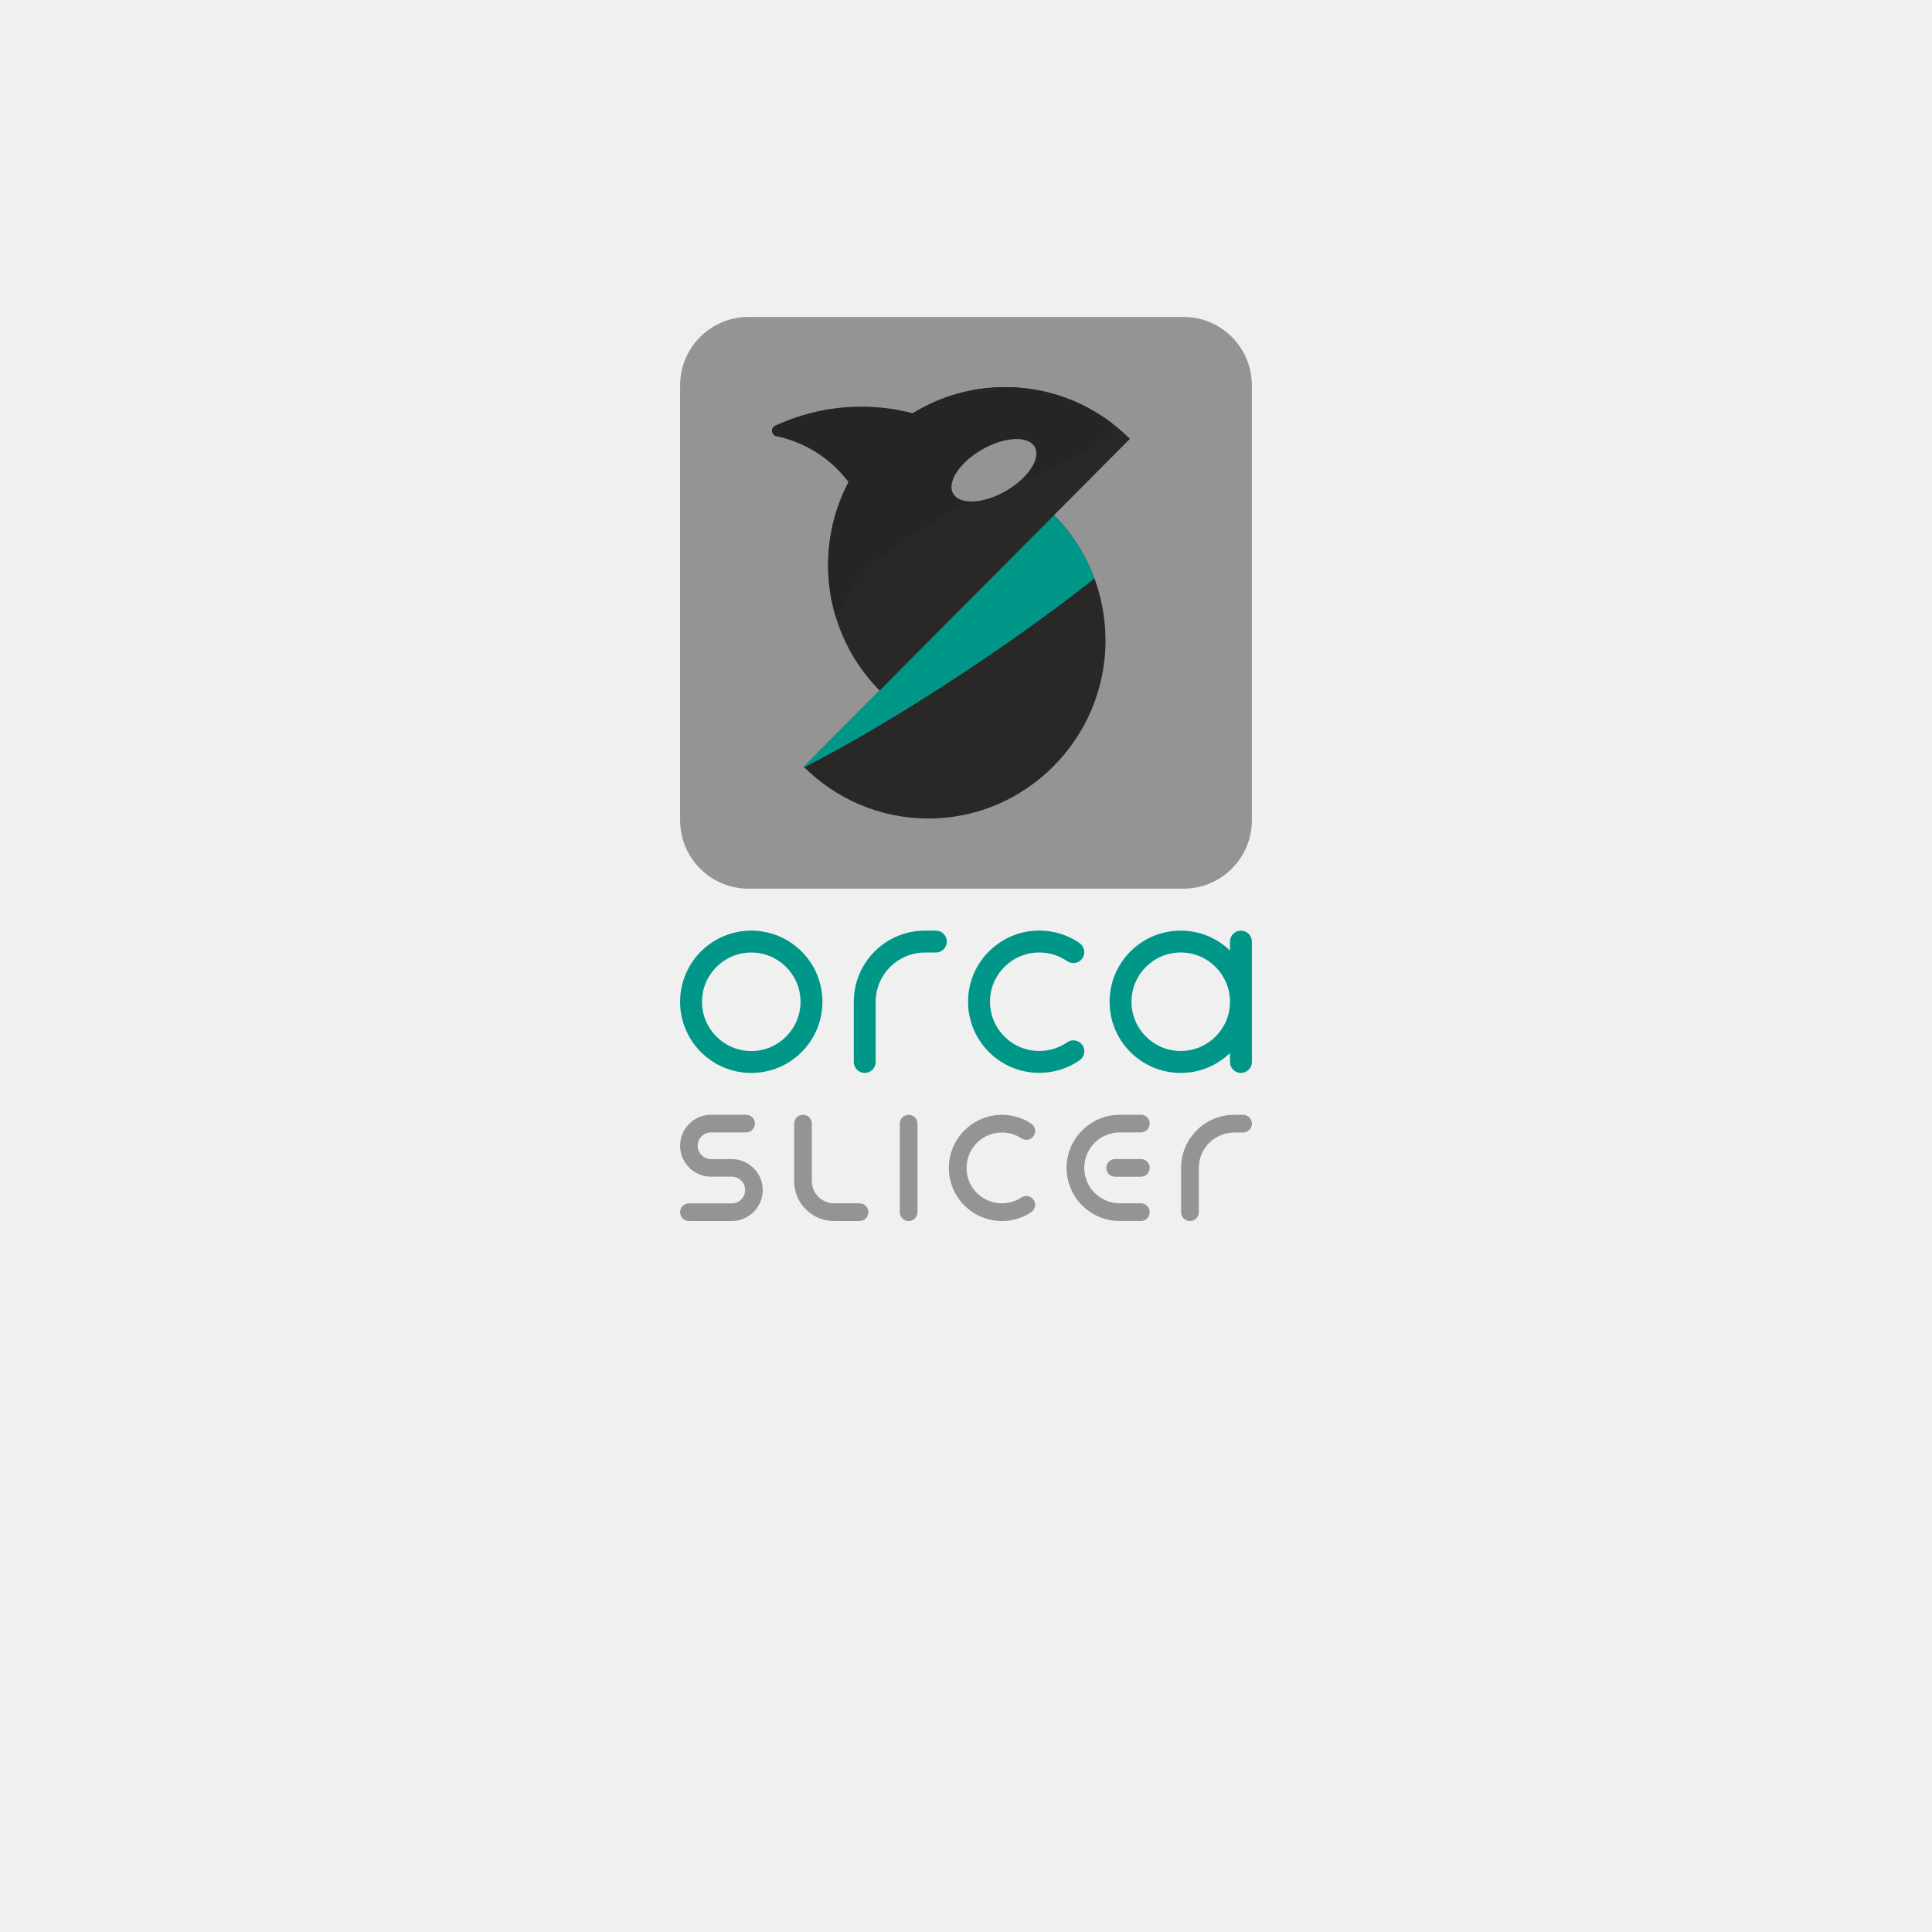
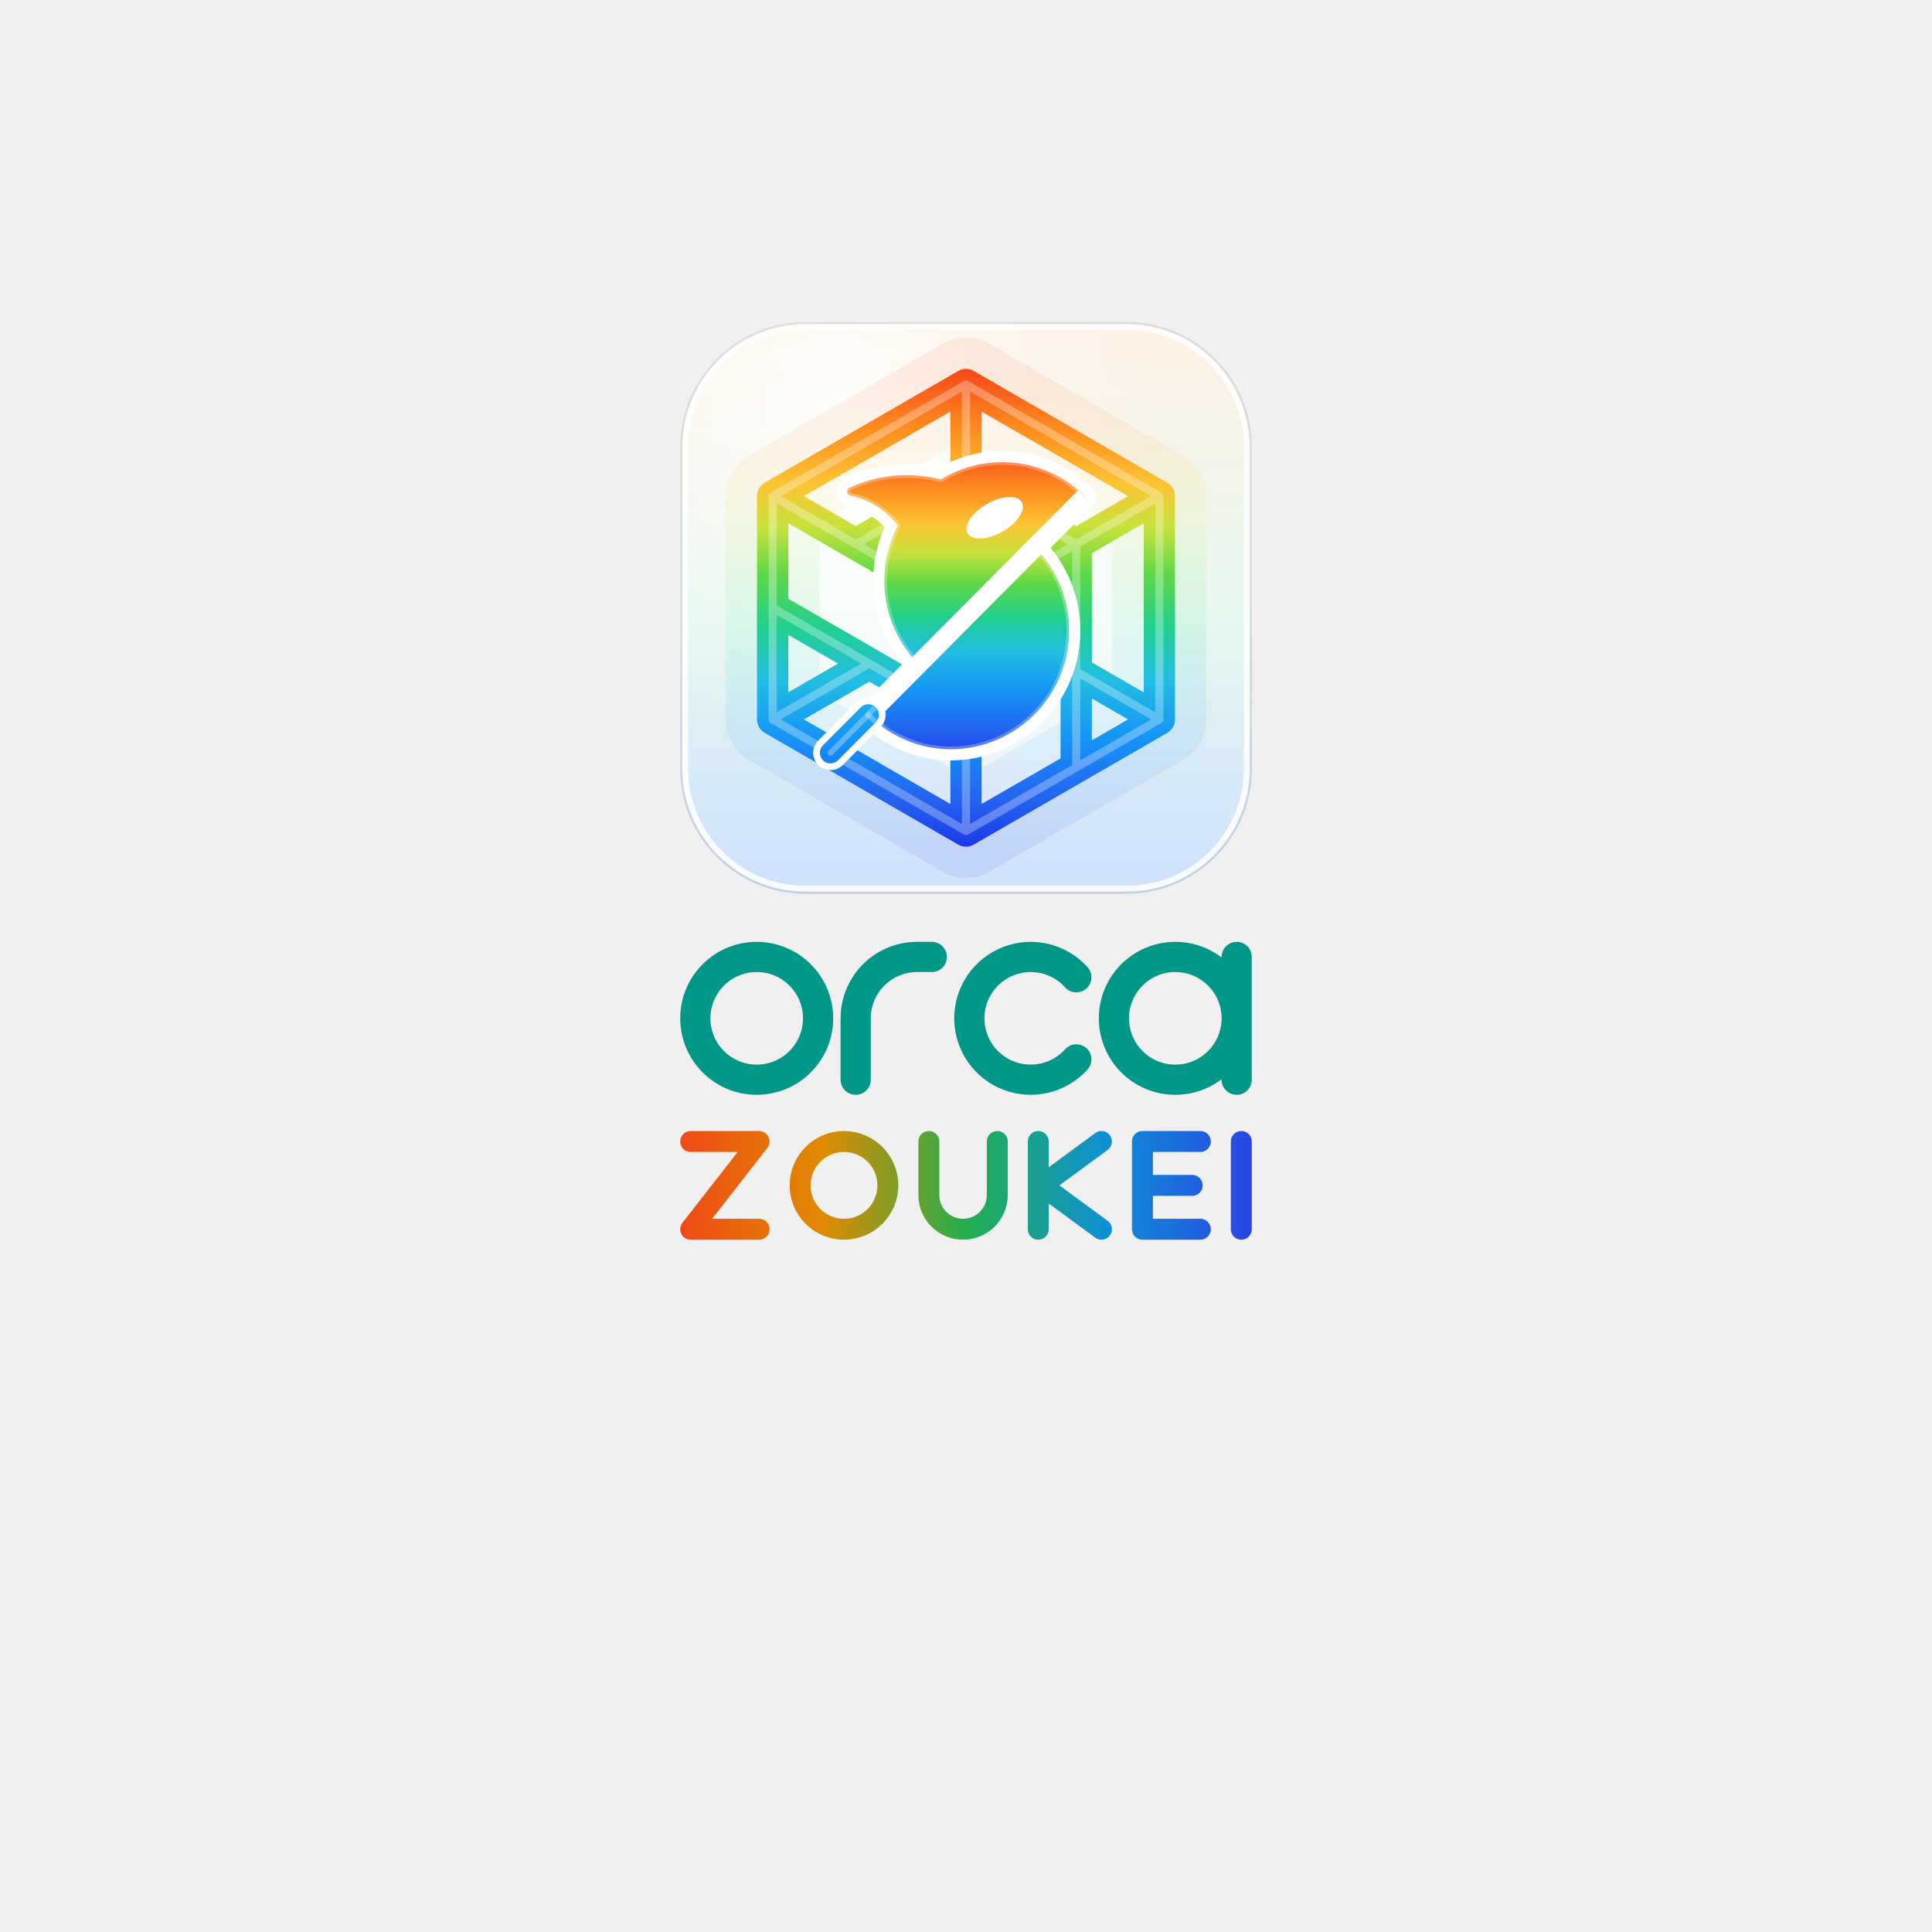
- <svg xmlns="http://www.w3.org/2000/svg" id="a" width="480" height="480" viewBox="0 0 480 480">
-   <g id="b">
-     <rect id="c" x="168.97" y="78.74" width="142.05" height="142.05" rx="17" ry="17" style="fill:#949494;" />
-   </g>
-   <path d="M225.75,276.97c-1.21,0-2.2.98-2.2,2.2v21.99c0,1.21.98,2.2,2.2,2.2s2.2-.98,2.2-2.2v-21.99c0-1.21-.98-2.2-2.2-2.2Z" style="fill:#949494;" />
-   <path d="M283.44,276.97h-5.26c-7.27,0-13.19,5.92-13.19,13.19s5.92,13.19,13.19,13.19h5.26c1.21,0,2.2-.98,2.2-2.2s-.98-2.2-2.2-2.2h-5.26c-4.85,0-8.8-3.95-8.8-8.8s3.95-8.8,8.8-8.8h5.26c1.21,0,2.2-.98,2.2-2.2s-.98-2.2-2.2-2.2Z" style="fill:#949494;" />
-   <path d="M283.44,287.96h-6.39c-1.21,0-2.2.98-2.2,2.2s.98,2.2,2.2,2.2h6.39c1.21,0,2.2-.98,2.2-2.2s-.98-2.2-2.2-2.2Z" style="fill:#949494;" />
-   <path d="M181.81,303.36h-10.65c-1.21,0-2.19-.98-2.19-2.19s.98-2.19,2.19-2.19h10.65c1.83,0,3.32-1.49,3.32-3.32s-1.49-3.32-3.32-3.32h-5.15c-4.24,0-7.69-3.45-7.69-7.69s3.45-7.69,7.69-7.69h8.71c1.21,0,2.19.98,2.19,2.19s-.98,2.19-2.19,2.19h-8.71c-1.83,0-3.32,1.49-3.32,3.32s1.49,3.32,3.32,3.32h5.15c4.24,0,7.69,3.45,7.69,7.69s-3.45,7.69-7.69,7.69Z" style="fill:#949494;" />
-   <g id="d">
-     <path id="e" d="M199.69,190.51c7.91,7.9,18.79,12.8,30.81,12.85,24.33.1,44.25-19.93,44.16-44.4-.05-12.09-4.92-23.03-12.78-30.98l-62.19,62.53Z" style="fill:#292826;" />
-   </g>
-   <g id="f">
-     <path id="g" d="M261.88,127.98l-62.19,62.53s.09.09.13.13c21.79-11.11,51.62-30.64,72.08-46.91-2.21-5.96-5.66-11.32-10.03-15.75" style="fill:#009789;" />
-   </g>
-   <g id="h">
-     <path id="i" d="M249.72,96.18c-24.29,0-43.97,19.8-43.97,44.22,0,12.16,4.88,23.17,12.78,31.16l62.19-62.53c-7.95-7.94-18.9-12.85-30.99-12.85" style="fill:#292826;" />
-   </g>
-   <g id="j">
-     <path id="k" d="M249.72,96.18c-8.41,0-16.27,2.38-22.95,6.5-3.58-.94-8.02-1.69-13.12-1.65-8.89.06-16.12,2.46-21.04,4.71-1.22.56-1.02,2.37.29,2.64,3.23.68,7.49,2.12,11.7,5.23,2.66,1.96,4.68,4.14,6.21,6.17-3.23,6.16-5.07,13.17-5.07,20.62,0,4.44.65,8.73,1.87,12.78,1.86-4.12,3.81-6.88,4.44-7.74,4.04-5.55,8.31-8.44,14.62-12.7,4.65-3.14,11.1-6.83,29.65-14.45,0,0,5.8-1.63,13.58-6.26,3.1-1.84,5.46-3.58,6.21-6.31.05-.19.1-.38.14-.57-7.38-5.62-16.57-8.96-26.53-8.96" style="fill:#262523;" />
-   </g>
-   <g id="l">
-     <path id="m" d="M257.07,111.04c1.61,2.85-1.62,7.76-7.21,10.96-5.6,3.2-11.44,3.48-13.05.63-1.61-2.85,1.62-7.76,7.21-10.96,5.6-3.2,11.44-3.48,13.05-.63" style="fill:#949494;" />
-   </g>
-   <path d="M253.77,297.51c-1.78,1.17-4,1.72-6.36,1.32-3.57-.6-6.46-3.44-7.12-7-1.03-5.58,3.24-10.47,8.64-10.47,1.78,0,3.44.53,4.83,1.45.88.58,2.04.48,2.78-.26h0c.97-.97.84-2.6-.29-3.36-2.53-1.7-5.68-2.54-9.04-2.11-5.94.76-10.71,5.6-11.39,11.55-.9,7.96,5.33,14.73,13.11,14.73,2.67,0,5.15-.8,7.23-2.16,1.18-.78,1.38-2.42.38-3.42h0c-.74-.74-1.9-.85-2.77-.27Z" style="fill:#949494;" />
-   <path d="M213.55,298.96h-6.35c-3.03,0-5.5-2.47-5.5-5.5v-14.29c0-1.21-.98-2.2-2.2-2.2s-2.2.98-2.2,2.2v14.29c0,5.46,4.44,9.9,9.9,9.9h6.35c1.21,0,2.2-.98,2.2-2.2s-.98-2.2-2.2-2.2Z" style="fill:#949494;" />
-   <path d="M308.83,281.37h-2.2c-4.82,0-8.75,3.9-8.79,8.72v11.07c0,1.21-.98,2.2-2.2,2.2s-2.2-.98-2.2-2.2v-11.07c.04-7.24,5.94-13.12,13.19-13.12h2.2c1.21,0,2.2.98,2.2,2.2s-.98,2.2-2.2,2.2Z" style="fill:#949494;" />
-   <path d="M186.65,236.65c6.75,0,12.24,5.49,12.24,12.24s-5.49,12.24-12.24,12.24-12.24-5.49-12.24-12.24,5.49-12.24,12.24-12.24M186.65,231.21c-9.76,0-17.68,7.91-17.68,17.68s7.91,17.68,17.68,17.68,17.68-7.91,17.68-17.68-7.91-17.68-17.68-17.68h0Z" style="fill:#009789;" />
-   <path d="M308.31,231.21c-1.5,0-2.72,1.22-2.72,2.72v2.22c-3.18-3.05-7.48-4.94-12.24-4.94-9.76,0-17.68,7.91-17.68,17.68s7.91,17.68,17.68,17.68c4.75,0,9.06-1.89,12.24-4.94v2.22c0,1.5,1.22,2.72,2.72,2.72s2.72-1.22,2.72-2.72v-29.91c0-1.5-1.22-2.72-2.72-2.72ZM293.35,261.12c-6.75,0-12.24-5.49-12.24-12.24s5.49-12.24,12.24-12.24,12.24,5.49,12.24,12.24-5.49,12.24-12.24,12.24Z" style="fill:#009789;" />
-   <path d="M232.52,231.21h-2.72c-9.76,0-17.68,7.91-17.68,17.68v14.96c0,1.5,1.22,2.72,2.72,2.72s2.72-1.22,2.72-2.72v-14.96c0-6.75,5.49-12.24,12.24-12.24h0s2.72,0,2.72,0c1.5,0,2.72-1.22,2.72-2.72s-1.22-2.72-2.72-2.72Z" style="fill:#009789;" />
-   <path d="M265.11,258.97c-2.37,1.63-5.34,2.45-8.51,2.04-5.51-.7-9.94-5.19-10.56-10.71-.84-7.38,4.94-13.66,12.16-13.66,2.55,0,4.91.78,6.87,2.12,1.1.75,2.57.67,3.52-.28h0c1.22-1.22.99-3.23-.43-4.21-3.29-2.25-7.39-3.42-11.77-2.98-8.19.81-14.84,7.37-15.76,15.55-1.19,10.67,7.13,19.71,17.56,19.71,3.71,0,7.15-1.14,10-3.1,1.41-.97,1.61-2.98.4-4.19h0c-.93-.93-2.39-1.05-3.48-.3Z" style="fill:#009789;" />
+ <svg xmlns="http://www.w3.org/2000/svg" width="480" height="480" viewBox="0 0 480 480">
+   <defs>
+     <linearGradient id="ozsd-cd" gradientUnits="userSpaceOnUse" x1="169" y1="80" x2="169" y2="222">
+       <stop offset="0" stop-color="#FFF1E4" />
+       <stop offset="0.5" stop-color="#E7F8EF" />
+       <stop offset="1" stop-color="#CFE1FD" />
+     </linearGradient>
+     <radialGradient id="ozsd-sh" gradientUnits="userSpaceOnUse" cx="207.83" cy="102.19" r="83.2">
+       <stop offset="0" stop-color="#FFFFFF" stop-opacity="0.85" />
+       <stop offset="0.6" stop-color="#FFFFFF" stop-opacity="0.25" />
+       <stop offset="1" stop-color="#FFFFFF" stop-opacity="0" />
+     </radialGradient>
+     <linearGradient id="ozsd-rb" gradientUnits="userSpaceOnUse" x1="169" y1="91.65" x2="169" y2="210.35">
+       <stop offset="0" stop-color="#F8461A" />
+       <stop offset="0.12" stop-color="#FD8A1E" />
+       <stop offset="0.24" stop-color="#FDC433" />
+       <stop offset="0.33" stop-color="#C9E23C" />
+       <stop offset="0.43" stop-color="#5DD846" />
+       <stop offset="0.54" stop-color="#21CF8E" />
+       <stop offset="0.65" stop-color="#22BDE3" />
+       <stop offset="0.78" stop-color="#1592F6" />
+       <stop offset="0.9" stop-color="#2463F0" />
+       <stop offset="1" stop-color="#1C39E8" />
+     </linearGradient>
+     <linearGradient id="ozsd-oc" gradientUnits="userSpaceOnUse" x1="0" y1="111.76" x2="0" y2="189.13">
+       <stop offset="0" stop-color="#F8461A" />
+       <stop offset="0.12" stop-color="#FD8A1E" />
+       <stop offset="0.24" stop-color="#FDC433" />
+       <stop offset="0.33" stop-color="#C9E23C" />
+       <stop offset="0.43" stop-color="#5DD846" />
+       <stop offset="0.54" stop-color="#21CF8E" />
+       <stop offset="0.65" stop-color="#22BDE3" />
+       <stop offset="0.78" stop-color="#1592F6" />
+       <stop offset="0.9" stop-color="#2463F0" />
+       <stop offset="1" stop-color="#1C39E8" />
+     </linearGradient>
+     <linearGradient id="ozsd-tx" gradientUnits="userSpaceOnUse" x1="169" y1="0" x2="311" y2="0">
+       <stop offset="0" stop-color="#F04A16" />
+       <stop offset="0.25" stop-color="#E08A00" />
+       <stop offset="0.5" stop-color="#24AE4E" />
+       <stop offset="0.75" stop-color="#0E8FD6" />
+       <stop offset="1" stop-color="#2A45E6" />
+     </linearGradient>
+   </defs>
+   <path d="M200.06,80L279.94,80C297.09,80 311,93.91 311,111.06L311,190.94C311,208.09 297.09,222 279.94,222L200.06,222C182.91,222 169,208.09 169,190.94L169,111.06C169,93.91 182.91,80 200.06,80Z" fill="url(#ozsd-cd)" />
+   <path d="M200.06,80L279.94,80C297.09,80 311,93.91 311,111.06L311,190.94C311,208.09 297.09,222 279.94,222L200.06,222C182.91,222 169,208.09 169,190.94L169,111.06C169,93.91 182.91,80 200.06,80Z" fill="url(#ozsd-sh)" />
+   <path d="M200.06,81.11L279.94,81.11C296.48,81.11 309.89,94.52 309.89,111.06L309.89,190.94C309.89,207.48 296.48,220.89 279.94,220.89L200.06,220.89C183.52,220.89 170.11,207.48 170.11,190.94L170.11,111.06C170.11,94.52 183.52,81.11 200.06,81.11Z" fill="none" stroke="#FFFFFF" stroke-opacity="0.85" stroke-width="1.66" />
+   <path d="M200.06,80.28L279.94,80.28C296.94,80.28 310.72,94.06 310.72,111.06L310.72,190.94C310.72,207.94 296.94,221.72 279.94,221.72L200.06,221.72C183.06,221.72 169.28,207.94 169.28,190.94L169.28,111.06C169.28,94.06 183.06,80.28 200.06,80.28Z" fill="none" stroke="#1E293B" stroke-opacity="0.14" stroke-width="0.55" />
+   <path d="M240,95.53 L288.04,123.27 L288.04,178.73 L240,206.47 L191.96,178.73 L191.96,123.27Z" fill="#FFFFFF" fill-opacity="0.55" />
+   <path d="M240,95.53 L288.04,123.27 L240,151 L191.96,123.27Z" fill="#FFFFFF" fill-opacity="0.5" />
+   <path d="M240,95.53 L288.04,123.27 L288.04,178.73 L240,206.47 L191.96,178.73 L191.96,123.27Z" fill="none" stroke="url(#ozsd-rb)" stroke-opacity="0.09" stroke-width="23.3" stroke-linejoin="round" />
+   <path d="M240,95.53 L288.04,123.27 L288.04,178.73 L240,206.47 L191.96,178.73 L191.96,123.27ZM191.96,123.27 L240,151 L288.04,123.27 M240,151 L240,206.47M240,95.53 L240,119.38M212.62,135.19 L240,119.38M240,119.38 L267.38,135.19M191.96,151 L240,178.73M191.96,178.73 L215.98,164.87M267.38,135.19 L267.38,190.66M288.04,178.73 L267.38,166.81" fill="none" stroke="url(#ozsd-rb)" stroke-width="7.77" stroke-linejoin="round" stroke-linecap="round" />
+   <path d="M240,95.53 L288.04,123.27 L288.04,178.73 L240,206.47 L191.96,178.73 L191.96,123.27ZM191.96,123.27 L240,151 L288.04,123.27 M240,151 L240,206.47M240,95.53 L240,119.38M212.62,135.19 L240,119.38M240,119.38 L267.38,135.19M191.96,151 L240,178.73M191.96,178.73 L215.98,164.87M267.38,135.19 L267.38,190.66M288.04,178.73 L267.38,166.81" fill="none" stroke="#FFFFFF" stroke-opacity="0.3" stroke-width="2.02" stroke-linejoin="round" stroke-linecap="round" />
+   <path d="M248.54,114.84 L246.79,114.91 L244.72,115.14 L242.93,115.46 L241.04,115.93 L239.98,116.25 L239.06,116.57 L237.22,117.31 L236.3,117.73 L235.24,118.27 L233.76,119.13 L232.29,118.79 L230.54,118.46 L228.29,118.18 L226.58,118.08 L225.06,118.04 L223.41,118.09 L221.75,118.23 L220.65,118.37 L218.71,118.69 L217.05,119.06 L215.86,119.38 L214.8,119.71 L213,120.35 L211.99,120.77 L210.98,121.23 L210.69,121.47 L210.59,121.6 L210.5,121.83 L210.46,122.2 L210.54,122.53 L210.69,122.76 L210.84,122.91 L210.98,123 L211.35,123.14 L212.22,123.33 L213.05,123.57 L213.88,123.84 L215.26,124.4 L216.23,124.86 L217.01,125.28 L217.93,125.83 L218.8,126.42 L220.09,127.44 L221.2,128.45 L222.27,129.61 L223.05,130.58 L222.29,132.19 L221.87,133.16 L221.41,134.36 L221.04,135.46 L220.49,137.49 L220.26,138.54 L220.03,139.83 L219.85,141.31 L219.76,142.5 L219.7,144.3 L219.75,146.09 L219.85,147.29 L220.03,148.72 L220.27,150.05 L220.45,150.88 L220.9,152.63 L221.42,154.2 L221.78,155.16 L222.25,156.27 L222.7,157.23 L223.22,158.25 L223.76,159.21 L224.27,160.04 L225.1,161.28 L226.21,162.76 L227.27,164 L228.13,164.92 L228.13,164.97 L215.74,177.44 L215.7,177.49 L215.7,177.58 L217.24,179.01 L218.67,180.17 L220.28,181.32 L221.61,182.15 L223.41,183.12 L225.11,183.89 L226.31,184.36 L227.23,184.69 L228.24,185 L229.67,185.38 L230.73,185.6 L231.78,185.79 L233.63,186.02 L234.92,186.12 L236.25,186.14 L237.63,186.11 L239.38,185.97 L240.76,185.79 L242.05,185.55 L243.8,185.14 L245.04,184.77 L246.75,184.18 L247.76,183.77 L248.68,183.35 L249.65,182.88 L250.66,182.33 L251.81,181.64 L253.19,180.73 L254.06,180.08 L255.26,179.11 L256,178.46 L257.2,177.3 L257.9,176.57 L259.05,175.23 L259.83,174.22 L260.71,172.98 L261.49,171.73 L262.14,170.58 L262.78,169.29 L263.38,167.96 L263.93,166.53 L264.44,164.97 L264.67,164.14 L264.94,162.99 L265.17,161.84 L265.31,160.96 L265.45,159.9 L265.54,158.94 L265.59,158.2 L265.63,156.68 L265.59,155.25 L265.5,153.87 L265.31,152.4 L265.03,150.79 L264.67,149.22 L264.11,147.34 L263.8,146.42 L263.42,145.45 L262.83,144.11 L261.86,142.23 L260.85,140.57 L259.93,139.23 L258.77,137.76 L258.17,137.07 L257.19,136.01 L269.53,123.6 L269.64,123.49 L269.65,123.45 L269.59,123.35 L268.66,122.46 L267.83,121.73 L266.63,120.76 L265.62,120.02 L264.28,119.15 L262.86,118.33 L261.38,117.58 L260.14,117.03 L258.58,116.44 L257.29,116.03 L255.91,115.65 L254.43,115.33 L253.05,115.1 L251.3,114.92 L249.19,114.83Z" fill="#FFFFFF" stroke="#FFFFFF" stroke-width="5.55" stroke-linejoin="round" stroke-linecap="round" />
+   <path d="M248.54,114.84 L246.79,114.91 L244.72,115.14 L242.93,115.46 L241.04,115.93 L239.98,116.25 L239.06,116.57 L237.22,117.31 L236.3,117.73 L235.24,118.27 L233.76,119.13 L232.29,118.79 L230.54,118.46 L228.29,118.18 L226.58,118.08 L225.06,118.04 L223.41,118.09 L221.75,118.23 L220.65,118.37 L218.71,118.69 L217.05,119.06 L215.86,119.38 L214.8,119.71 L213,120.35 L211.99,120.77 L210.98,121.23 L210.69,121.47 L210.59,121.6 L210.5,121.83 L210.46,122.2 L210.54,122.53 L210.69,122.76 L210.84,122.91 L210.98,123 L211.35,123.14 L212.22,123.33 L213.05,123.57 L213.88,123.84 L215.26,124.4 L216.23,124.86 L217.01,125.28 L217.93,125.83 L218.8,126.42 L220.09,127.44 L221.2,128.45 L222.27,129.61 L223.05,130.58 L222.29,132.19 L221.87,133.16 L221.41,134.36 L221.04,135.46 L220.49,137.49 L220.26,138.54 L220.03,139.83 L219.85,141.31 L219.76,142.5 L219.7,144.3 L219.75,146.09 L219.85,147.29 L220.03,148.72 L220.27,150.05 L220.45,150.88 L220.9,152.63 L221.42,154.2 L221.78,155.16 L222.25,156.27 L222.7,157.23 L223.22,158.25 L223.76,159.21 L224.27,160.04 L225.1,161.28 L226.21,162.76 L227.27,164 L228.13,164.92 L228.13,164.97 L215.74,177.44 L215.7,177.49 L215.7,177.58 L217.24,179.01 L218.67,180.17 L220.28,181.32 L221.61,182.15 L223.41,183.12 L225.11,183.89 L226.31,184.36 L227.23,184.69 L228.24,185 L229.67,185.38 L230.73,185.6 L231.78,185.79 L233.63,186.02 L234.92,186.12 L236.25,186.14 L237.63,186.11 L239.38,185.97 L240.76,185.79 L242.05,185.55 L243.8,185.14 L245.04,184.77 L246.75,184.18 L247.76,183.77 L248.68,183.35 L249.65,182.88 L250.66,182.33 L251.81,181.64 L253.19,180.73 L254.06,180.08 L255.26,179.11 L256,178.46 L257.2,177.3 L257.9,176.57 L259.05,175.23 L259.83,174.22 L260.71,172.98 L261.49,171.73 L262.14,170.58 L262.78,169.29 L263.38,167.96 L263.93,166.53 L264.44,164.97 L264.67,164.14 L264.94,162.99 L265.17,161.84 L265.31,160.96 L265.45,159.9 L265.54,158.94 L265.59,158.2 L265.63,156.68 L265.59,155.25 L265.5,153.87 L265.31,152.4 L265.03,150.79 L264.67,149.22 L264.11,147.34 L263.8,146.42 L263.42,145.45 L262.83,144.11 L261.86,142.23 L260.85,140.57 L259.93,139.23 L258.77,137.76 L258.17,137.07 L257.19,136.01 L269.53,123.6 L269.64,123.49 L269.65,123.45 L269.59,123.35 L268.66,122.46 L267.83,121.73 L266.63,120.76 L265.62,120.02 L264.28,119.15 L262.86,118.33 L261.38,117.58 L260.14,117.03 L258.58,116.44 L257.29,116.03 L255.91,115.65 L254.43,115.33 L253.05,115.1 L251.3,114.92 L249.19,114.83Z" fill="url(#ozsd-oc)" />
+   <path d="M215.78,177.53 L269.56,123.45" stroke="#FFFFFF" stroke-width="4.74" stroke-linecap="butt" />
+   <path d="M206.33,187.03 L215.72,177.59" stroke="#FFFFFF" stroke-width="8.6" stroke-linejoin="round" stroke-linecap="round" />
+   <path d="M206.33,187.03 L215.72,177.59" stroke="url(#ozsd-rb)" stroke-width="5.27" stroke-linejoin="round" stroke-linecap="round" />
+   <path d="M206.33,187.03 L215.72,177.59" stroke="#FFFFFF" stroke-opacity="0.3" stroke-width="1.37" stroke-linejoin="round" stroke-linecap="round" />
+   <path d="M248.54,114.84 L246.79,114.91 L244.72,115.14 L242.93,115.46 L241.04,115.93 L239.98,116.25 L239.06,116.57 L237.22,117.31 L236.3,117.73 L235.24,118.27 L233.76,119.13 L232.29,118.79 L230.54,118.46 L228.29,118.18 L226.58,118.08 L225.06,118.04 L223.41,118.09 L221.75,118.23 L220.65,118.37 L218.71,118.69 L217.05,119.06 L215.86,119.38 L214.8,119.71 L213,120.35 L211.99,120.77 L210.98,121.23 L210.69,121.47 L210.59,121.6 L210.5,121.83 L210.46,122.2 L210.54,122.53 L210.69,122.76 L210.84,122.91 L210.98,123 L211.35,123.14 L212.22,123.33 L213.05,123.57 L213.88,123.84 L215.26,124.4 L216.23,124.86 L217.01,125.28 L217.93,125.83 L218.8,126.42 L220.09,127.44 L221.2,128.45 L222.27,129.61 L223.05,130.58 L222.29,132.19 L221.87,133.16 L221.41,134.36 L221.04,135.46 L220.49,137.49 L220.26,138.54 L220.03,139.83 L219.85,141.31 L219.76,142.5 L219.7,144.3 L219.75,146.09 L219.85,147.29 L220.03,148.72 L220.27,150.05 L220.45,150.88 L220.9,152.63 L221.42,154.2 L221.78,155.16 L222.25,156.27 L222.7,157.23 L223.22,158.25 L223.76,159.21 L224.27,160.04 L225.1,161.28 L226.21,162.76 L227.27,164 L228.13,164.92 L228.13,164.97 L215.74,177.44 L215.7,177.49 L215.7,177.58 L217.24,179.01 L218.67,180.17 L220.28,181.32 L221.61,182.15 L223.41,183.12 L225.11,183.89 L226.31,184.36 L227.23,184.69 L228.24,185 L229.67,185.38 L230.73,185.6 L231.78,185.79 L233.63,186.02 L234.92,186.12 L236.25,186.14 L237.63,186.11 L239.38,185.97 L240.76,185.79 L242.05,185.55 L243.8,185.14 L245.04,184.77 L246.75,184.18 L247.76,183.77 L248.68,183.35 L249.65,182.88 L250.66,182.33 L251.81,181.64 L253.19,180.73 L254.06,180.08 L255.26,179.11 L256,178.46 L257.2,177.3 L257.9,176.57 L259.05,175.23 L259.83,174.22 L260.71,172.98 L261.49,171.73 L262.14,170.58 L262.78,169.29 L263.38,167.96 L263.93,166.53 L264.44,164.97 L264.67,164.14 L264.94,162.99 L265.17,161.84 L265.31,160.96 L265.45,159.9 L265.54,158.94 L265.59,158.2 L265.63,156.68 L265.59,155.25 L265.5,153.87 L265.31,152.4 L265.03,150.79 L264.67,149.22 L264.11,147.34 L263.8,146.42 L263.42,145.45 L262.83,144.11 L261.86,142.23 L260.85,140.57 L259.93,139.23 L258.77,137.76 L258.17,137.07 L257.19,136.01 L269.53,123.6 L269.64,123.49 L269.65,123.45 L269.59,123.35 L268.66,122.46 L267.83,121.73 L266.63,120.76 L265.62,120.02 L264.28,119.15 L262.86,118.33 L261.38,117.58 L260.14,117.03 L258.58,116.44 L257.29,116.03 L255.91,115.65 L254.43,115.33 L253.05,115.1 L251.3,114.92 L249.19,114.83Z" fill="none" stroke="#FFFFFF" stroke-opacity="0.28" stroke-width="1.33" stroke-linejoin="round" stroke-linecap="round" />
+   <path d="M253.86,124.79C254.93,126.68 252.79,129.93 249.08,132.06C245.36,134.18 241.48,134.37 240.41,132.48C239.34,130.58 241.48,127.33 245.2,125.2C248.91,123.08 252.79,122.89 253.86,124.79" fill="#FFFFFF" />
+   <path d="M172.75,253 a15.25,15.25 0 1 0 30.5,0 a15.25,15.25 0 1 0 -30.5,0M212.59,268.25 V253 A15.25,15.25 0 0 1 227.84,237.75 H231.5M267.41,242.8 A15.25,15.25 0 1 0 267.41,263.2M276.75,253 a15.25,15.25 0 1 0 30.5,0 a15.25,15.25 0 1 0 -30.5,0 M307.25,237.75 V268.25" fill="none" stroke="#009789" stroke-width="7.5" stroke-linecap="round" stroke-linejoin="round" />
+   <path d="M171.6,283.6 H188.6 L171.6,305.4 H188.6M198.79,294.5 a10.9,10.9 0 1 0 21.8,0 a10.9,10.9 0 1 0 -21.8,0M230.77,283.6 V296.9 A8.5,8.5 0 0 0 247.77,296.9 V283.6M257.95,283.6 V305.4 M273.65,283.6 L258.82,294.5 L273.65,305.4M298.22,283.6 H283.83 V305.4 H298.22 M283.83,294.5 H296.2M308.4,283.6 V305.4" fill="none" stroke="url(#ozsd-tx)" stroke-width="5.2" stroke-linecap="round" stroke-linejoin="round" />
</svg>
